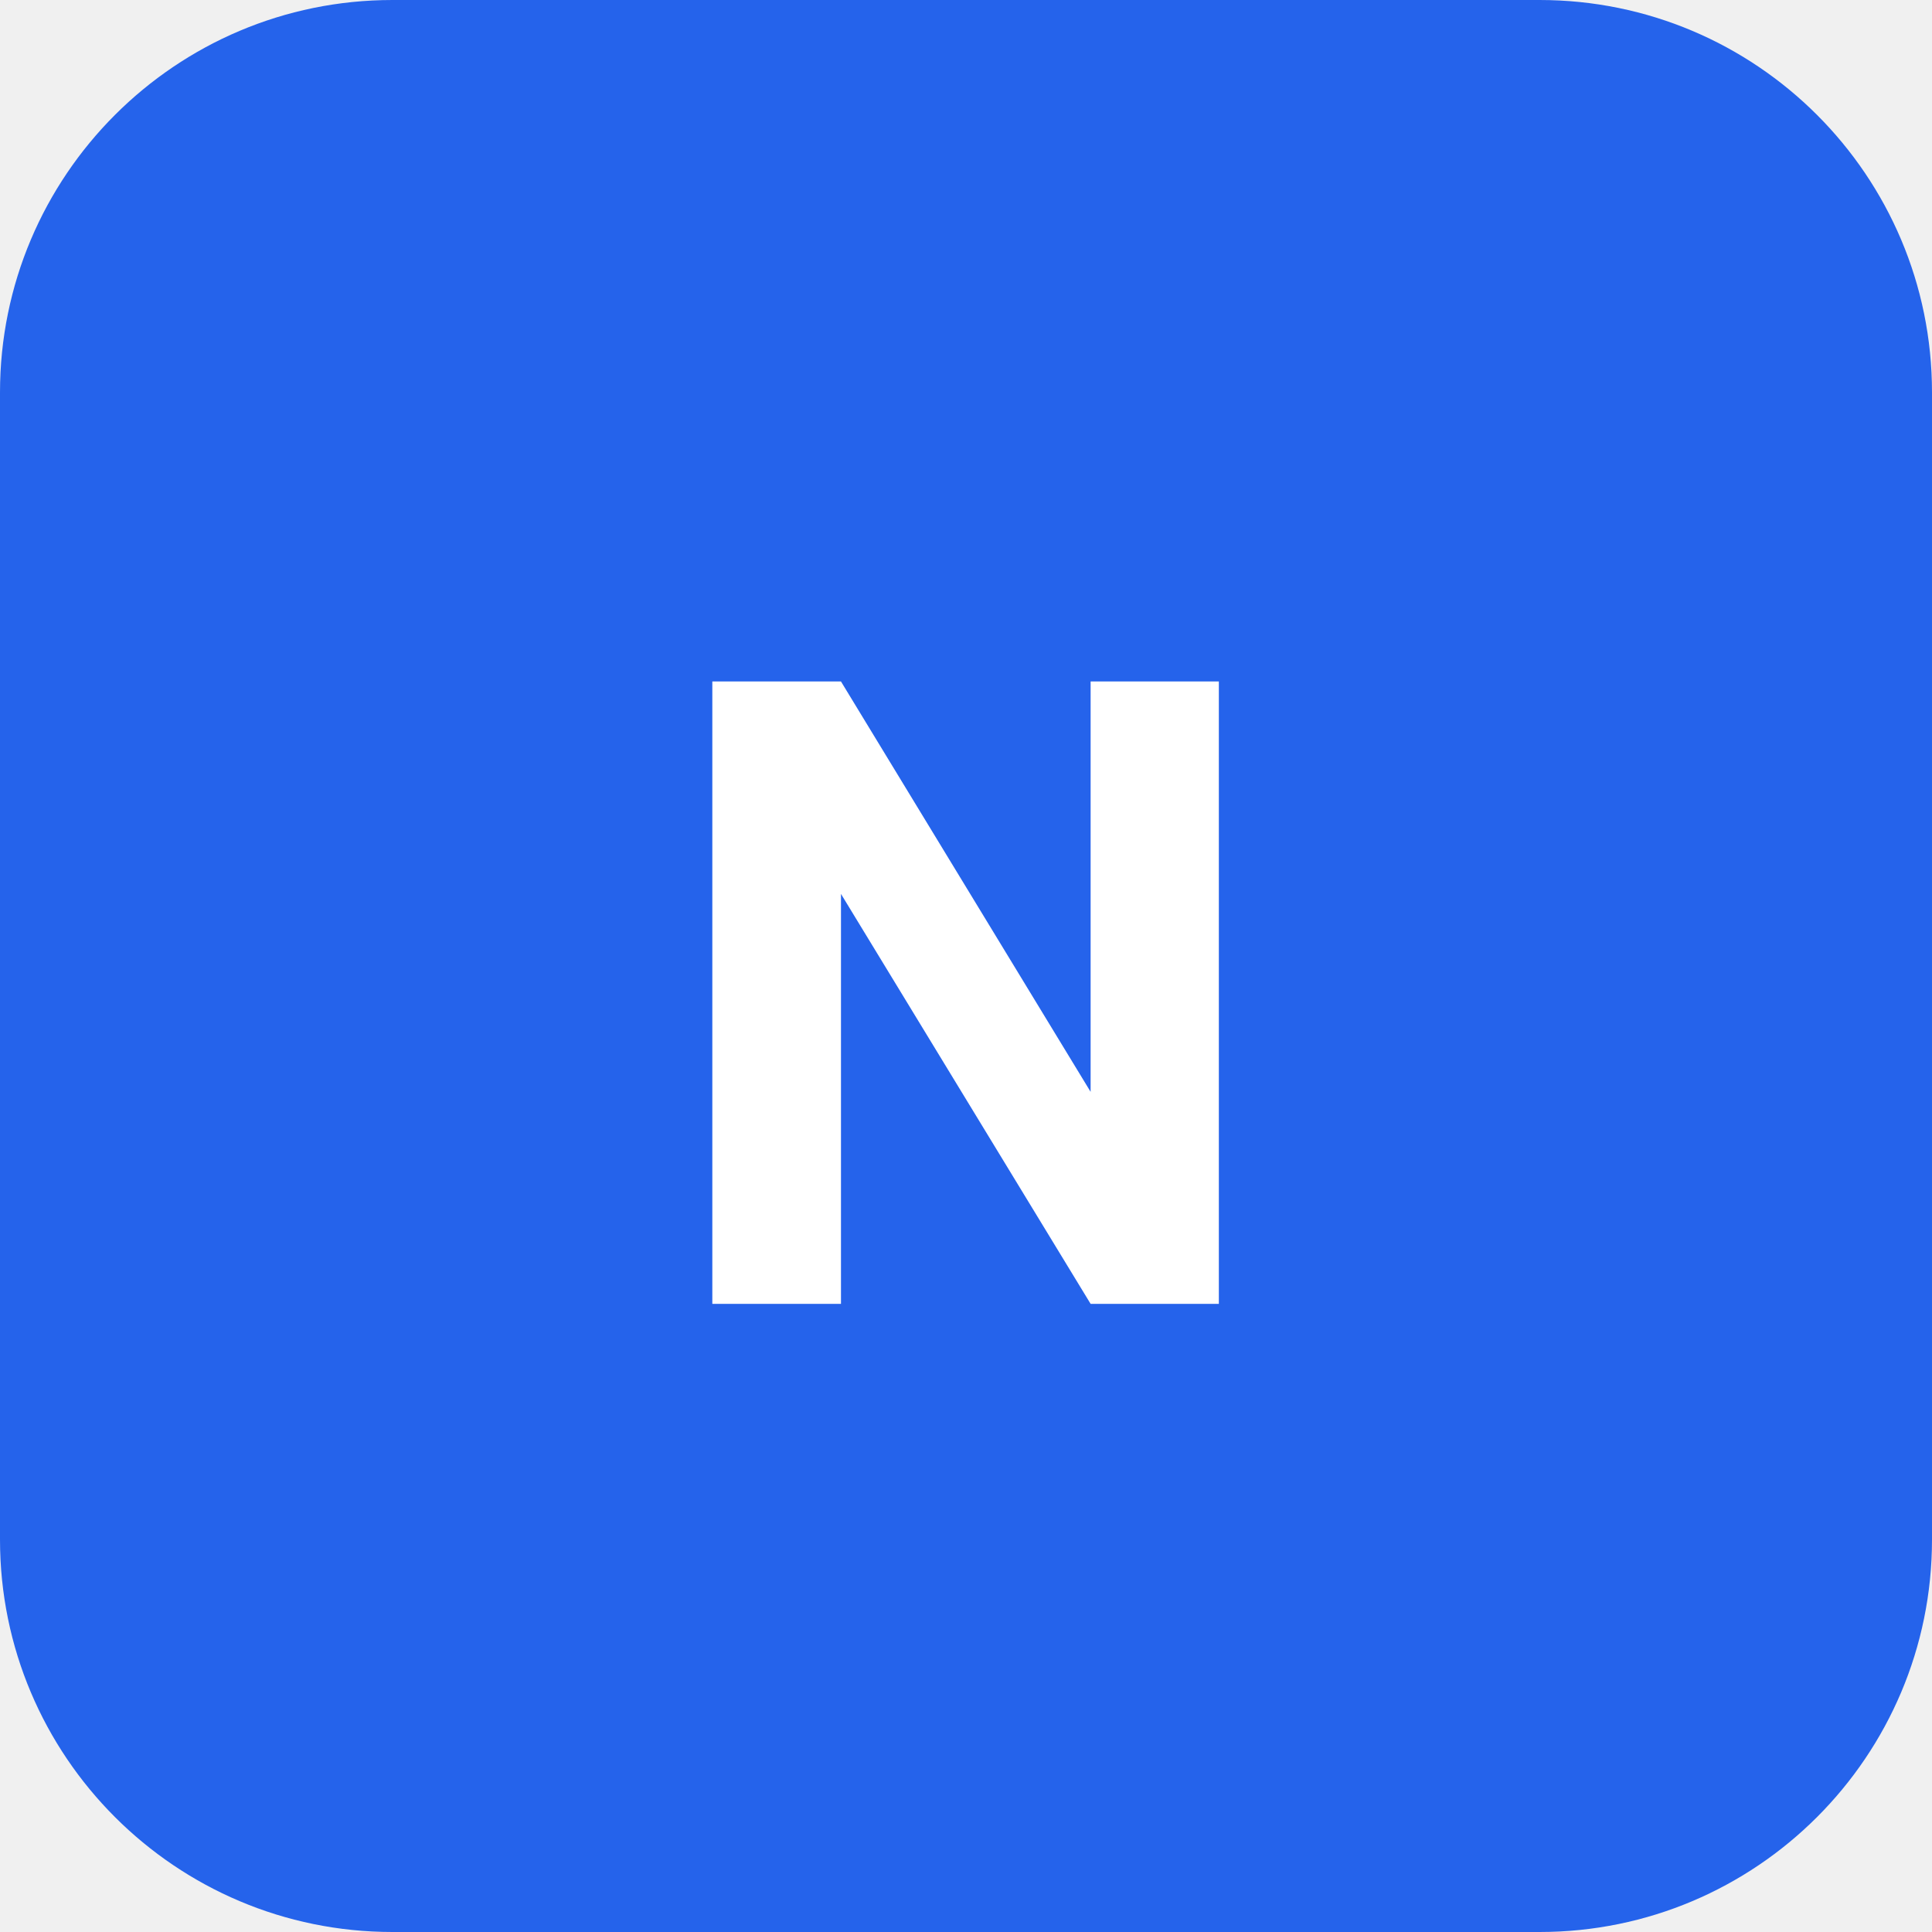
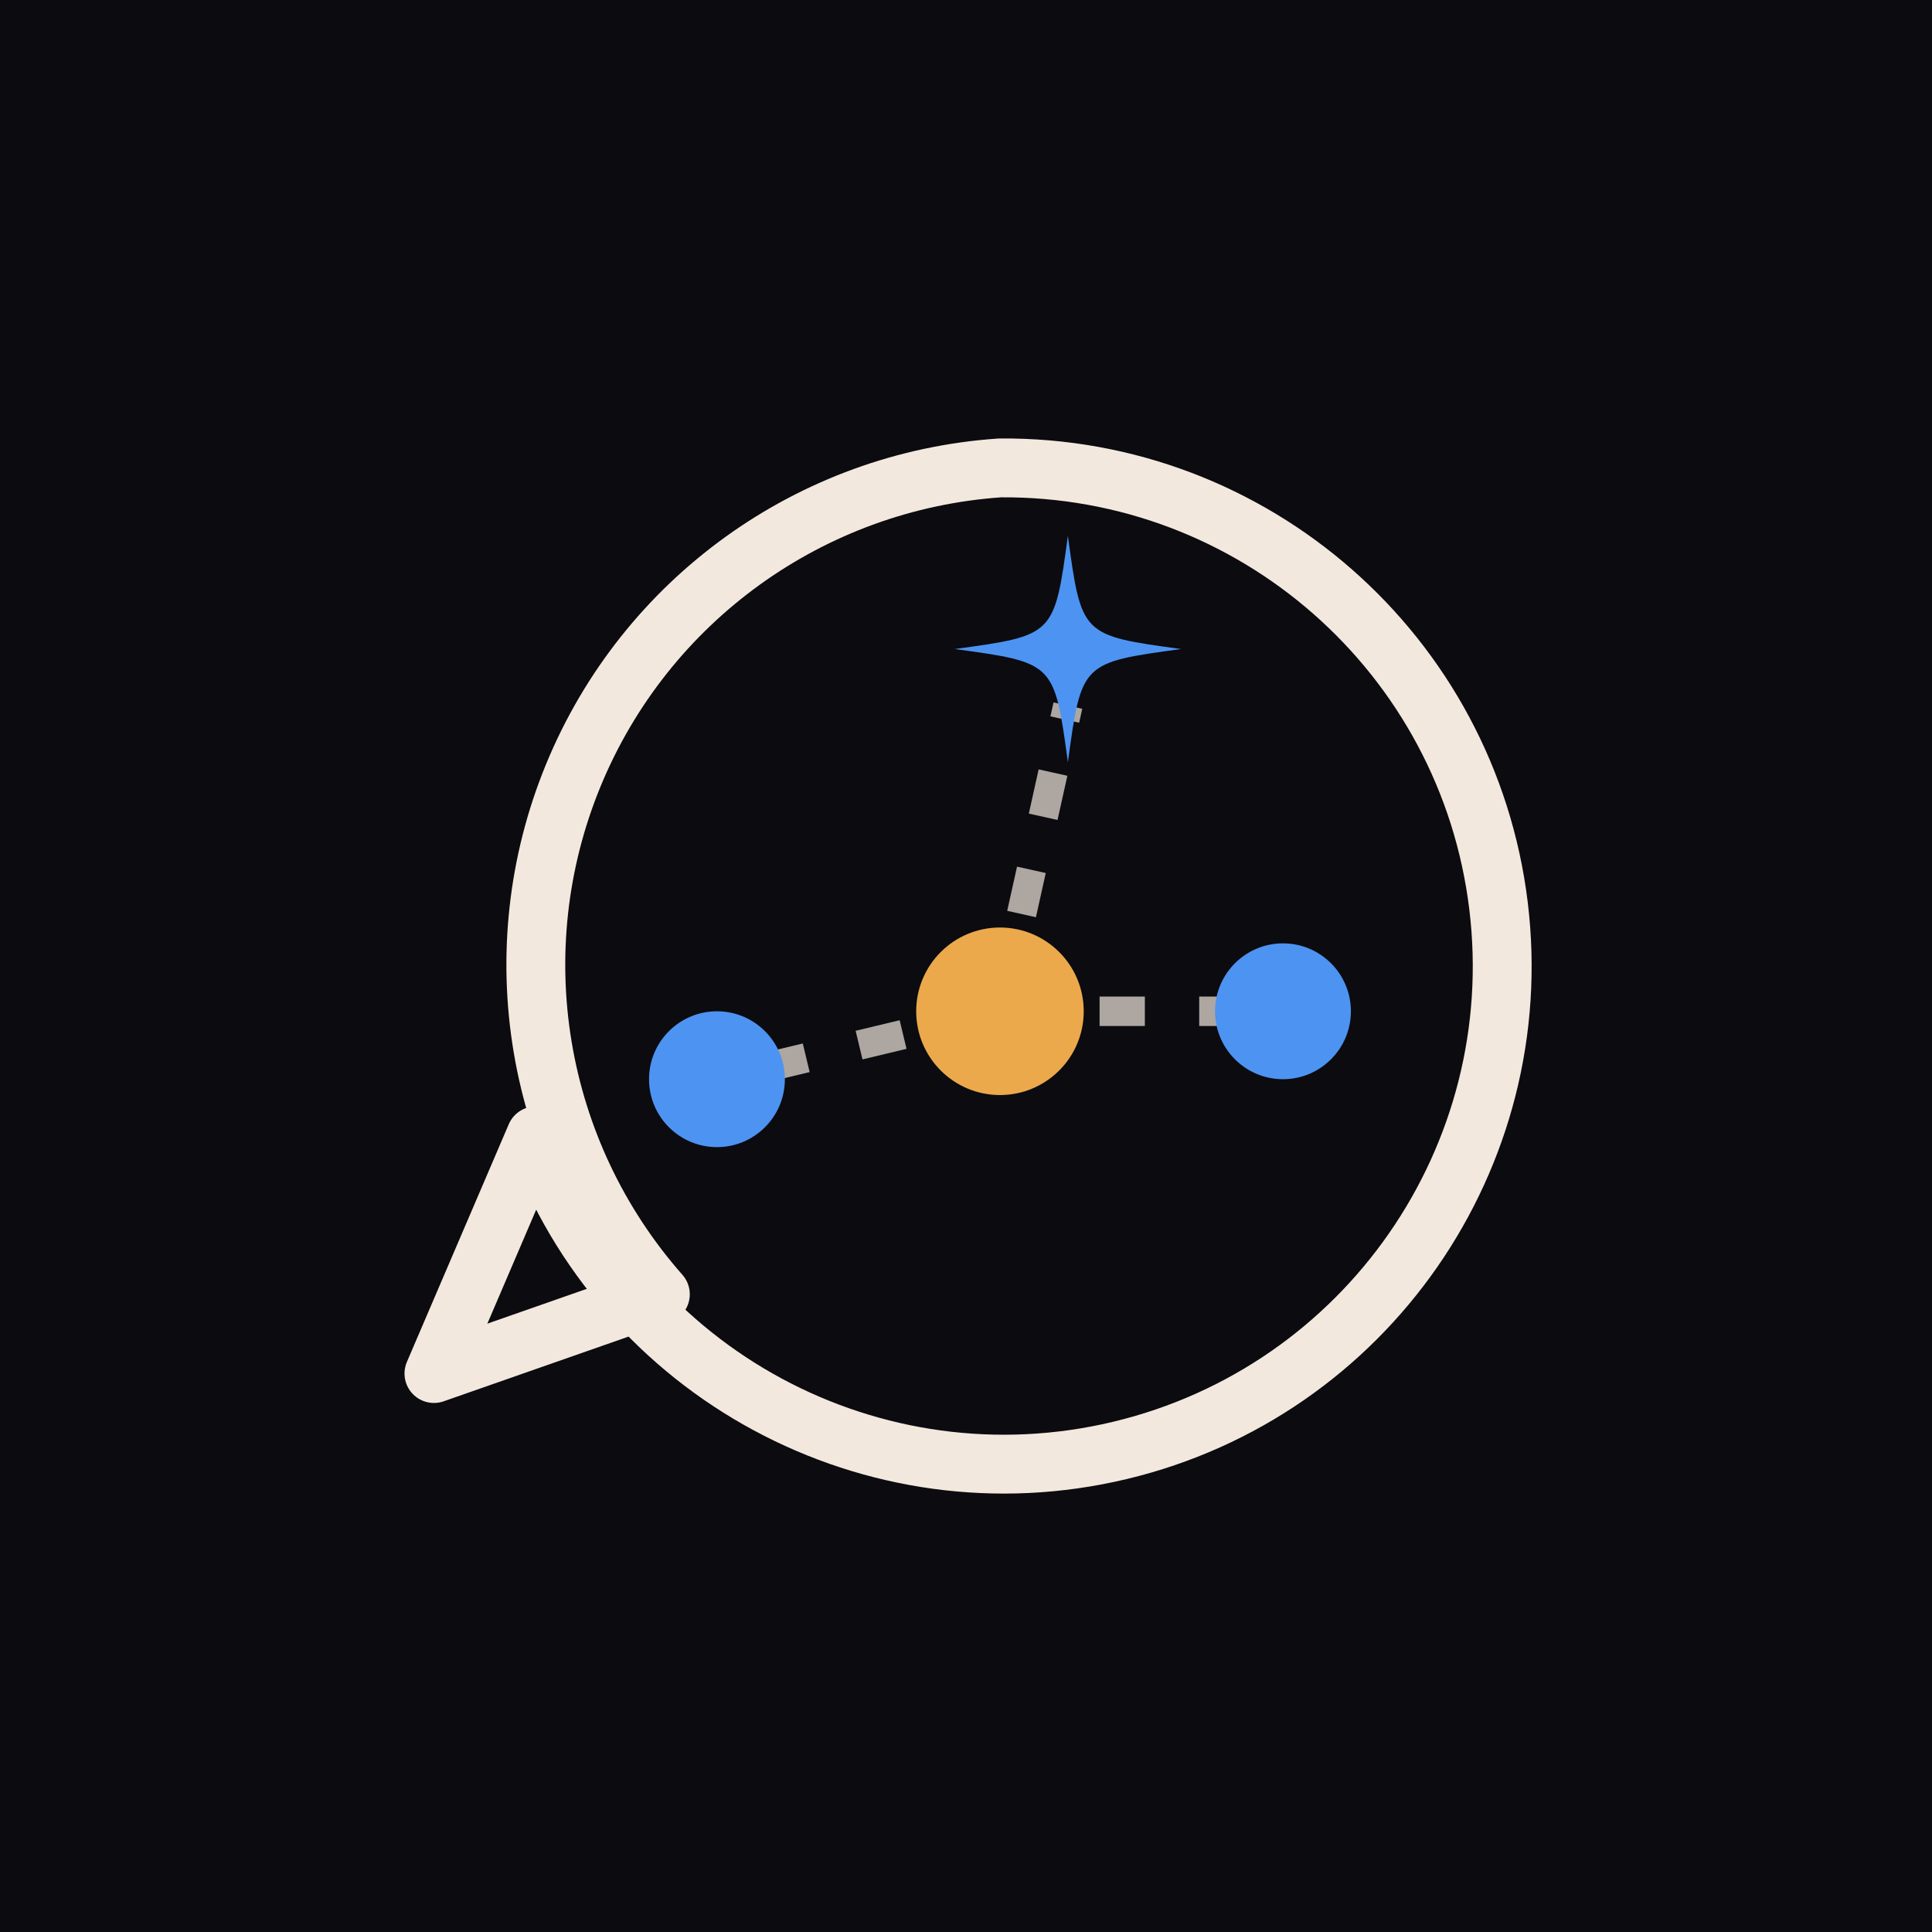
- <svg xmlns="http://www.w3.org/2000/svg" viewBox="0 0 512 512" role="img" aria-label="NovFora">
-   <rect width="512" height="512" rx="104" fill="#2563eb" />
-   <text x="50%" y="52%" font-family="system-ui, -apple-system, Segoe UI, Roboto, sans-serif" font-size="232" font-weight="700" fill="#ffffff" text-anchor="middle" dominant-baseline="central">N</text>
+ <svg xmlns="http://www.w3.org/2000/svg" viewBox="0 0 512 512" width="512" height="512" role="img" aria-label="NovFora">
+   <rect width="512" height="512" fill="#0b0b10" />
+   <g transform="translate(79 88) scale(6)" fill="none">
+     <path d="M31 6 A22 22 0 1 1 10.5 35.5 L6 46 L16 42.5 A22 22 0 0 1 31 6 Z" stroke="#F3E8DD" stroke-width="2.6" stroke-linejoin="round" stroke-linecap="round" />
+     <g stroke="#F3E8DD" stroke-width="1.3" stroke-dasharray="2 2.4" opacity="0.7">
+       <line x1="31" y1="30" x2="34" y2="16.5" />
+       <line x1="31" y1="30" x2="18.5" y2="33" />
+       <line x1="31" y1="30" x2="43.5" y2="30" />
+     </g>
+     <circle cx="18.5" cy="33" r="3" fill="#4D93F2" />
+     <circle cx="43.5" cy="30" r="3" fill="#4D93F2" />
+     <path d="M34 9 C34.6 13.4 34.6 13.4 39 14 C34.6 14.6 34.6 14.6 34 19 C33.4 14.6 33.4 14.6 29 14 C33.4 13.4 33.4 13.4 34 9 Z" fill="#4D93F2" />
+     <circle cx="31" cy="30" r="3.7" fill="#EBA94B" />
+   </g>
</svg>
